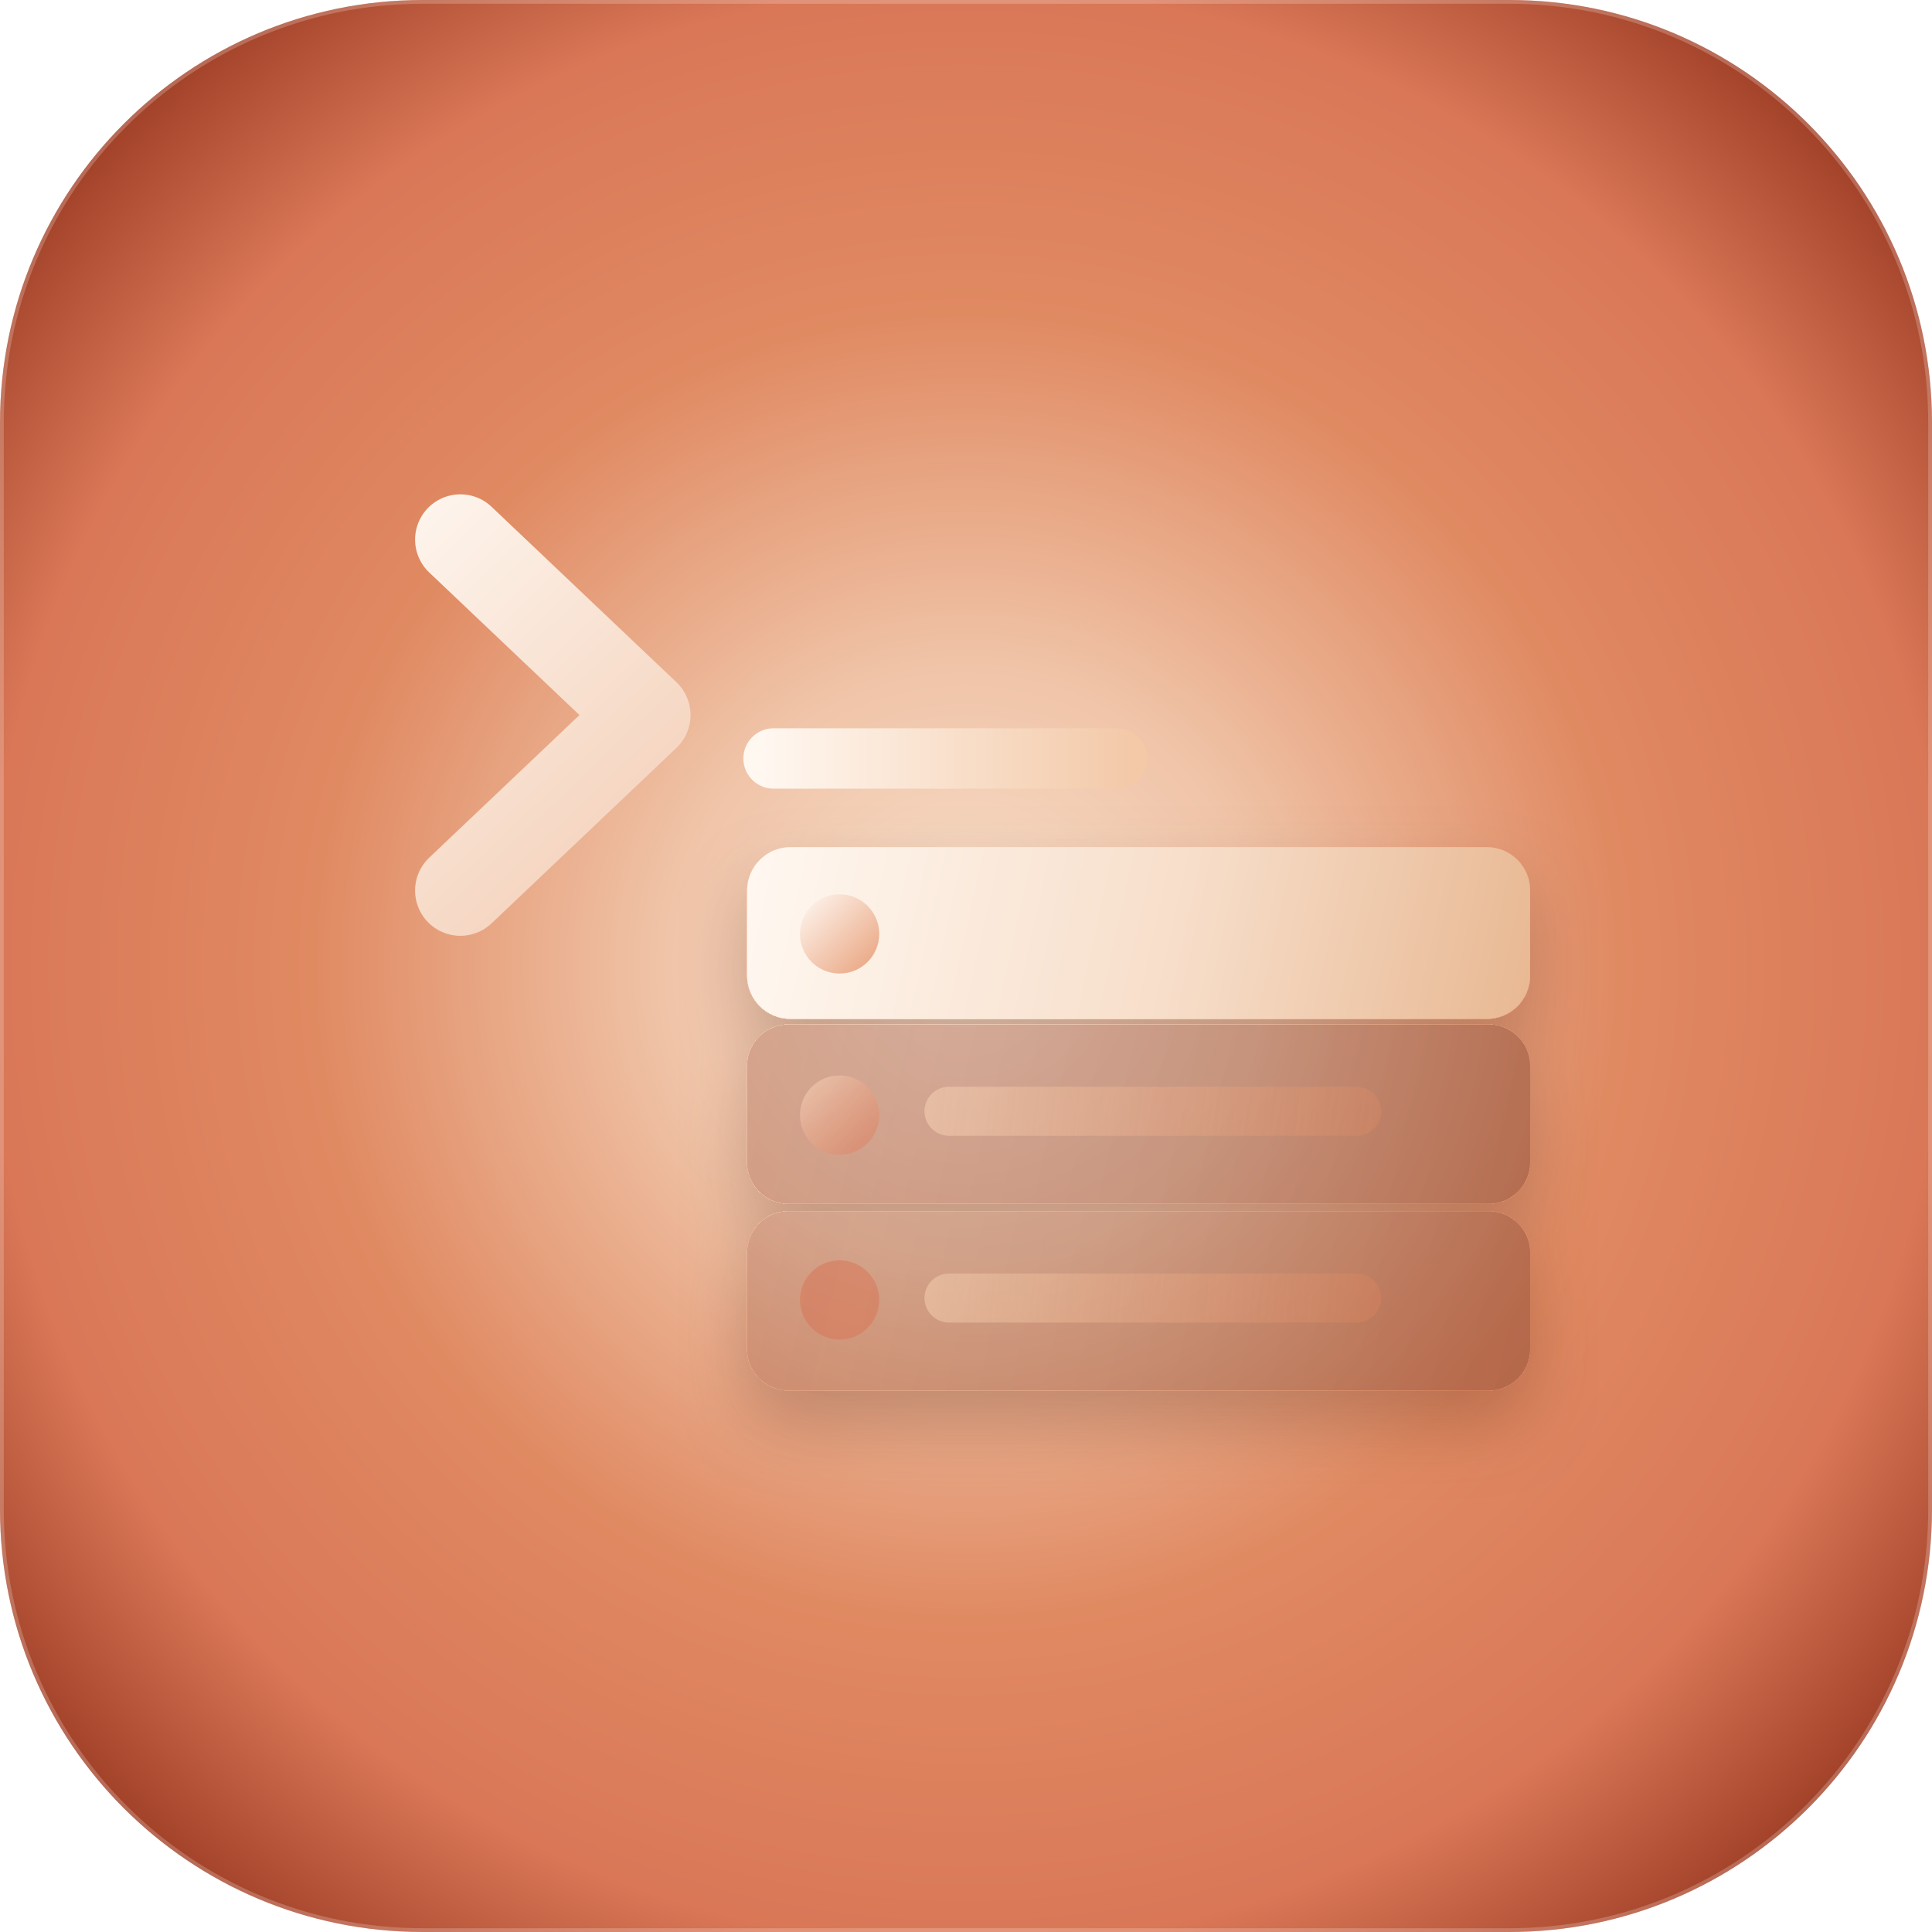
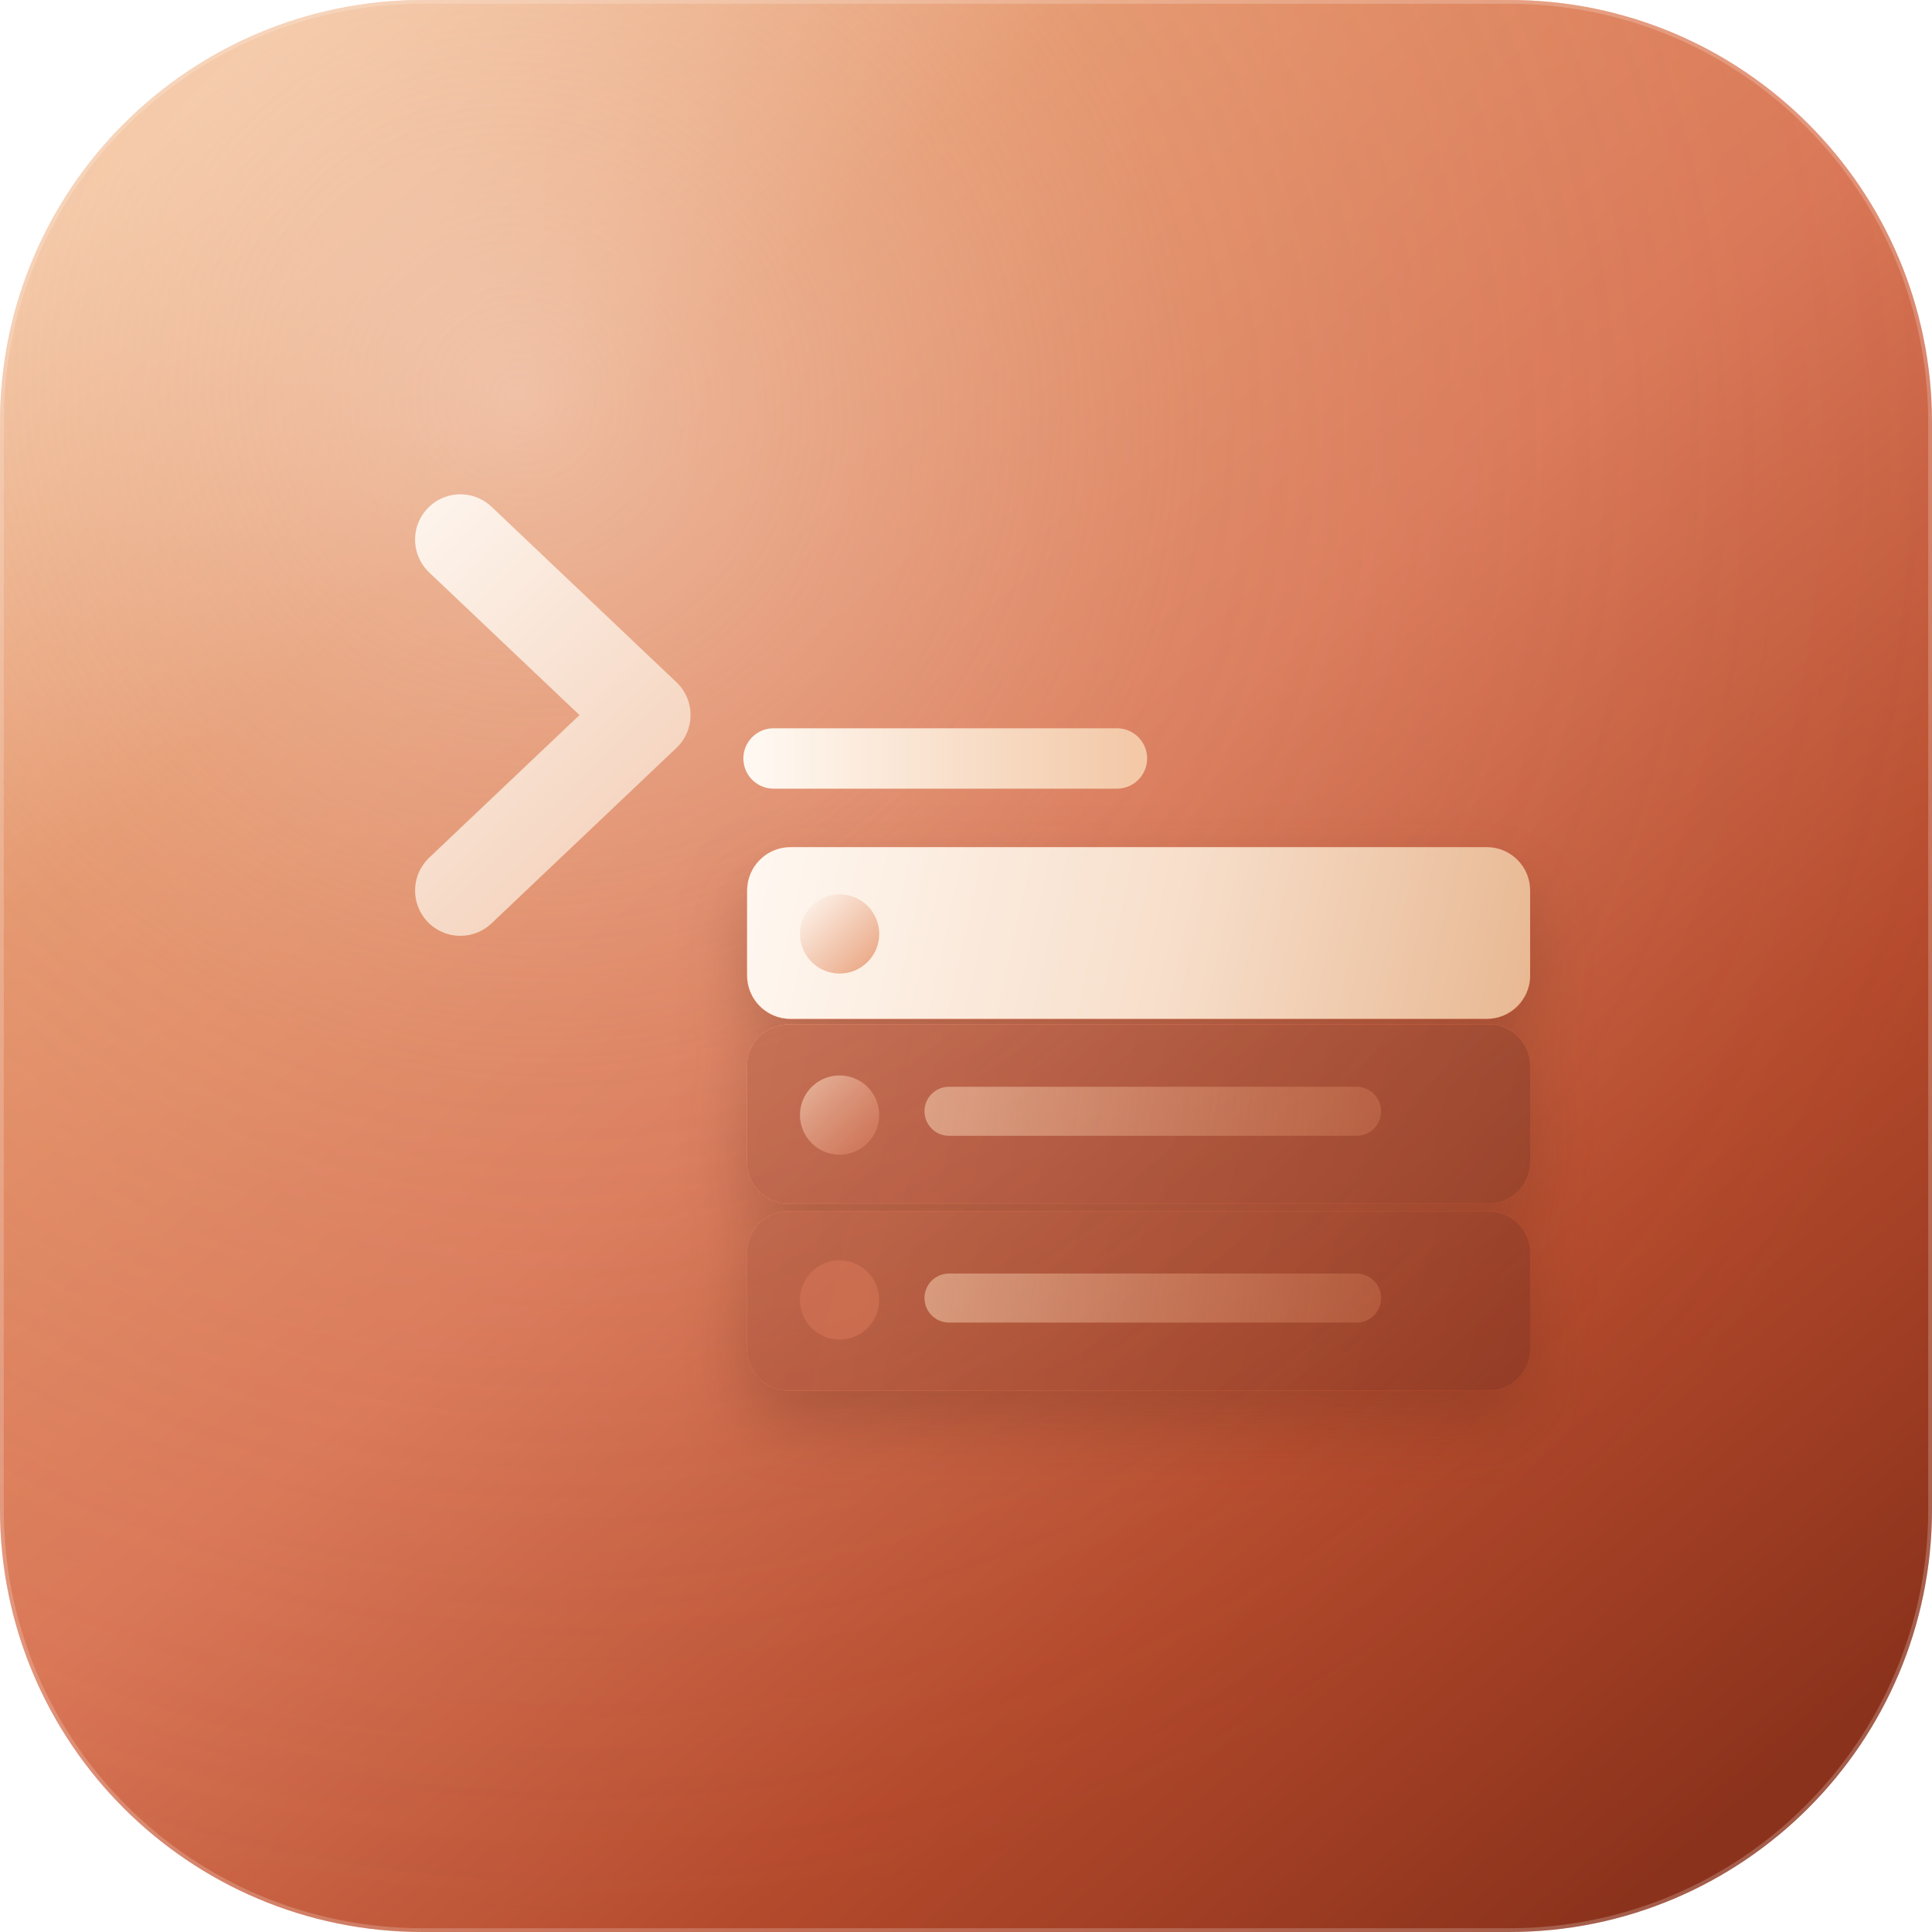
<svg xmlns="http://www.w3.org/2000/svg" viewBox="0 0 1024 1024" fill="none">
  <defs>
-     <radialGradient id="background" cx="512" cy="512" r="720" gradientUnits="userSpaceOnUse">
-       <stop offset="0" stop-color="#F8E0CC" />
-       <stop offset="0.22" stop-color="#F0C4A8" />
-       <stop offset="0.48" stop-color="#E08A62" />
-       <stop offset="0.72" stop-color="#D97757" />
-       <stop offset="0.9" stop-color="#9A3A22" />
-       <stop offset="1" stop-color="#5C1C10" />
+     <linearGradient id="background" x1="120" y1="40" x2="900" y2="980" gradientUnits="userSpaceOnUse">
+       <stop offset="0" stop-color="#F3C4A0" />
+       <stop offset="0.22" stop-color="#E39268" />
+       <stop offset="0.48" stop-color="#D97757" />
+       <stop offset="0.76" stop-color="#B44A2C" />
+       <stop offset="1" stop-color="#8B321C" />
+     </linearGradient>
+     <radialGradient id="surface-light" cx="0" cy="0" r="1" gradientUnits="userSpaceOnUse" gradientTransform="translate(280 210) rotate(48) scale(820 790)">
+       <stop offset="0" stop-color="#FFF8F1" stop-opacity="0.42" />
+       <stop offset="0.45" stop-color="#F4D4BC" stop-opacity="0.12" />
+       <stop offset="1" stop-color="#D97757" stop-opacity="0" />
    </radialGradient>
    <linearGradient id="prompt" x1="190" y1="260" x2="420" y2="500" gradientUnits="userSpaceOnUse">
      <stop offset="0" stop-color="#FFF9F3" />
      <stop offset="1" stop-color="#F0C4A8" />
    </linearGradient>
    <linearGradient id="input-line" x1="402" y1="402" x2="600" y2="402" gradientUnits="userSpaceOnUse">
      <stop offset="0" stop-color="#FFF8F1" />
      <stop offset="1" stop-color="#F3C9A8" />
    </linearGradient>
    <linearGradient id="selected-row" x1="396" y1="449" x2="811" y2="540" gradientUnits="userSpaceOnUse">
      <stop offset="0" stop-color="#FFF8F1" />
      <stop offset="0.55" stop-color="#F7DECA" />
      <stop offset="1" stop-color="#E8B892" />
    </linearGradient>
    <linearGradient id="selected-dot" x1="424" y1="474" x2="466" y2="516" gradientUnits="userSpaceOnUse">
      <stop offset="0" stop-color="#FFF9F3" />
      <stop offset="1" stop-color="#E8A07A" />
    </linearGradient>
    <linearGradient id="idle-row-1" x1="396" y1="543" x2="811" y2="638" gradientUnits="userSpaceOnUse">
      <stop offset="0" stop-color="#8A4030" stop-opacity="0.28" />
      <stop offset="1" stop-color="#6A2E22" stop-opacity="0.38" />
    </linearGradient>
    <linearGradient id="idle-row-2" x1="396" y1="642" x2="811" y2="737" gradientUnits="userSpaceOnUse">
      <stop offset="0" stop-color="#7A3828" stop-opacity="0.22" />
      <stop offset="1" stop-color="#5C261C" stop-opacity="0.32" />
    </linearGradient>
    <linearGradient id="idle-dot" x1="424" y1="570" x2="466" y2="612" gradientUnits="userSpaceOnUse">
      <stop offset="0" stop-color="#F4D4BC" stop-opacity="0.72" />
      <stop offset="1" stop-color="#D97757" stop-opacity="0.55" />
    </linearGradient>
    <linearGradient id="idle-bar" x1="490" y1="576" x2="732" y2="602" gradientUnits="userSpaceOnUse">
      <stop offset="0" stop-color="#F6D3B5" stop-opacity="0.55" />
      <stop offset="1" stop-color="#E08A62" stop-opacity="0.32" />
    </linearGradient>
    <filter id="panel-shadow" x="360" y="423" width="487" height="374" filterUnits="userSpaceOnUse" color-interpolation-filters="sRGB">
      <feFlood flood-opacity="0" result="BackgroundImageFix" />
      <feColorMatrix in="SourceAlpha" values="0 0 0 0 0 0 0 0 0 0 0 0 0 0 0 0 0 0 127 0" result="hardAlpha" />
      <feOffset dy="18" />
      <feGaussianBlur stdDeviation="18" />
      <feComposite in2="hardAlpha" operator="out" />
      <feColorMatrix values="0 0 0 0 0.35 0 0 0 0 0.16 0 0 0 0 0.1 0 0 0 0.28 0" />
      <feBlend in2="BackgroundImageFix" result="effect1_dropShadow" />
      <feBlend in="SourceGraphic" in2="effect1_dropShadow" result="shape" />
    </filter>
  </defs>
  <rect width="1024" height="1024" rx="224" fill="url(#background)" />
+   <rect width="1024" height="1024" rx="224" fill="url(#surface-light)" />
  <rect x="1" y="1" width="1022" height="1022" rx="223" stroke="#FFF8F1" stroke-opacity="0.22" stroke-width="2" />
  <path d="M244 286L342 379L244 472" stroke="url(#prompt)" stroke-width="48" stroke-linecap="round" stroke-linejoin="round" />
  <path d="M410 402H592" stroke="url(#input-line)" stroke-width="32" stroke-linecap="round" />
  <g filter="url(#panel-shadow)">
    <rect x="396" y="449" width="415" height="91" rx="23" fill="url(#selected-row)" />
    <circle cx="445" cy="495" r="21" fill="url(#selected-dot)" />
    <rect x="396" y="543" width="415" height="95" rx="22" fill="url(#idle-row-1)" />
    <circle cx="445" cy="591" r="21" fill="url(#idle-dot)" />
    <rect x="490" y="576" width="242" height="26" rx="13" fill="url(#idle-bar)" />
    <rect x="396" y="642" width="415" height="95" rx="22" fill="url(#idle-row-2)" />
    <circle cx="445" cy="689" r="21" fill="url(#idle-dot)" />
    <rect x="490" y="675" width="242" height="26" rx="13" fill="url(#idle-bar)" />
  </g>
</svg>
